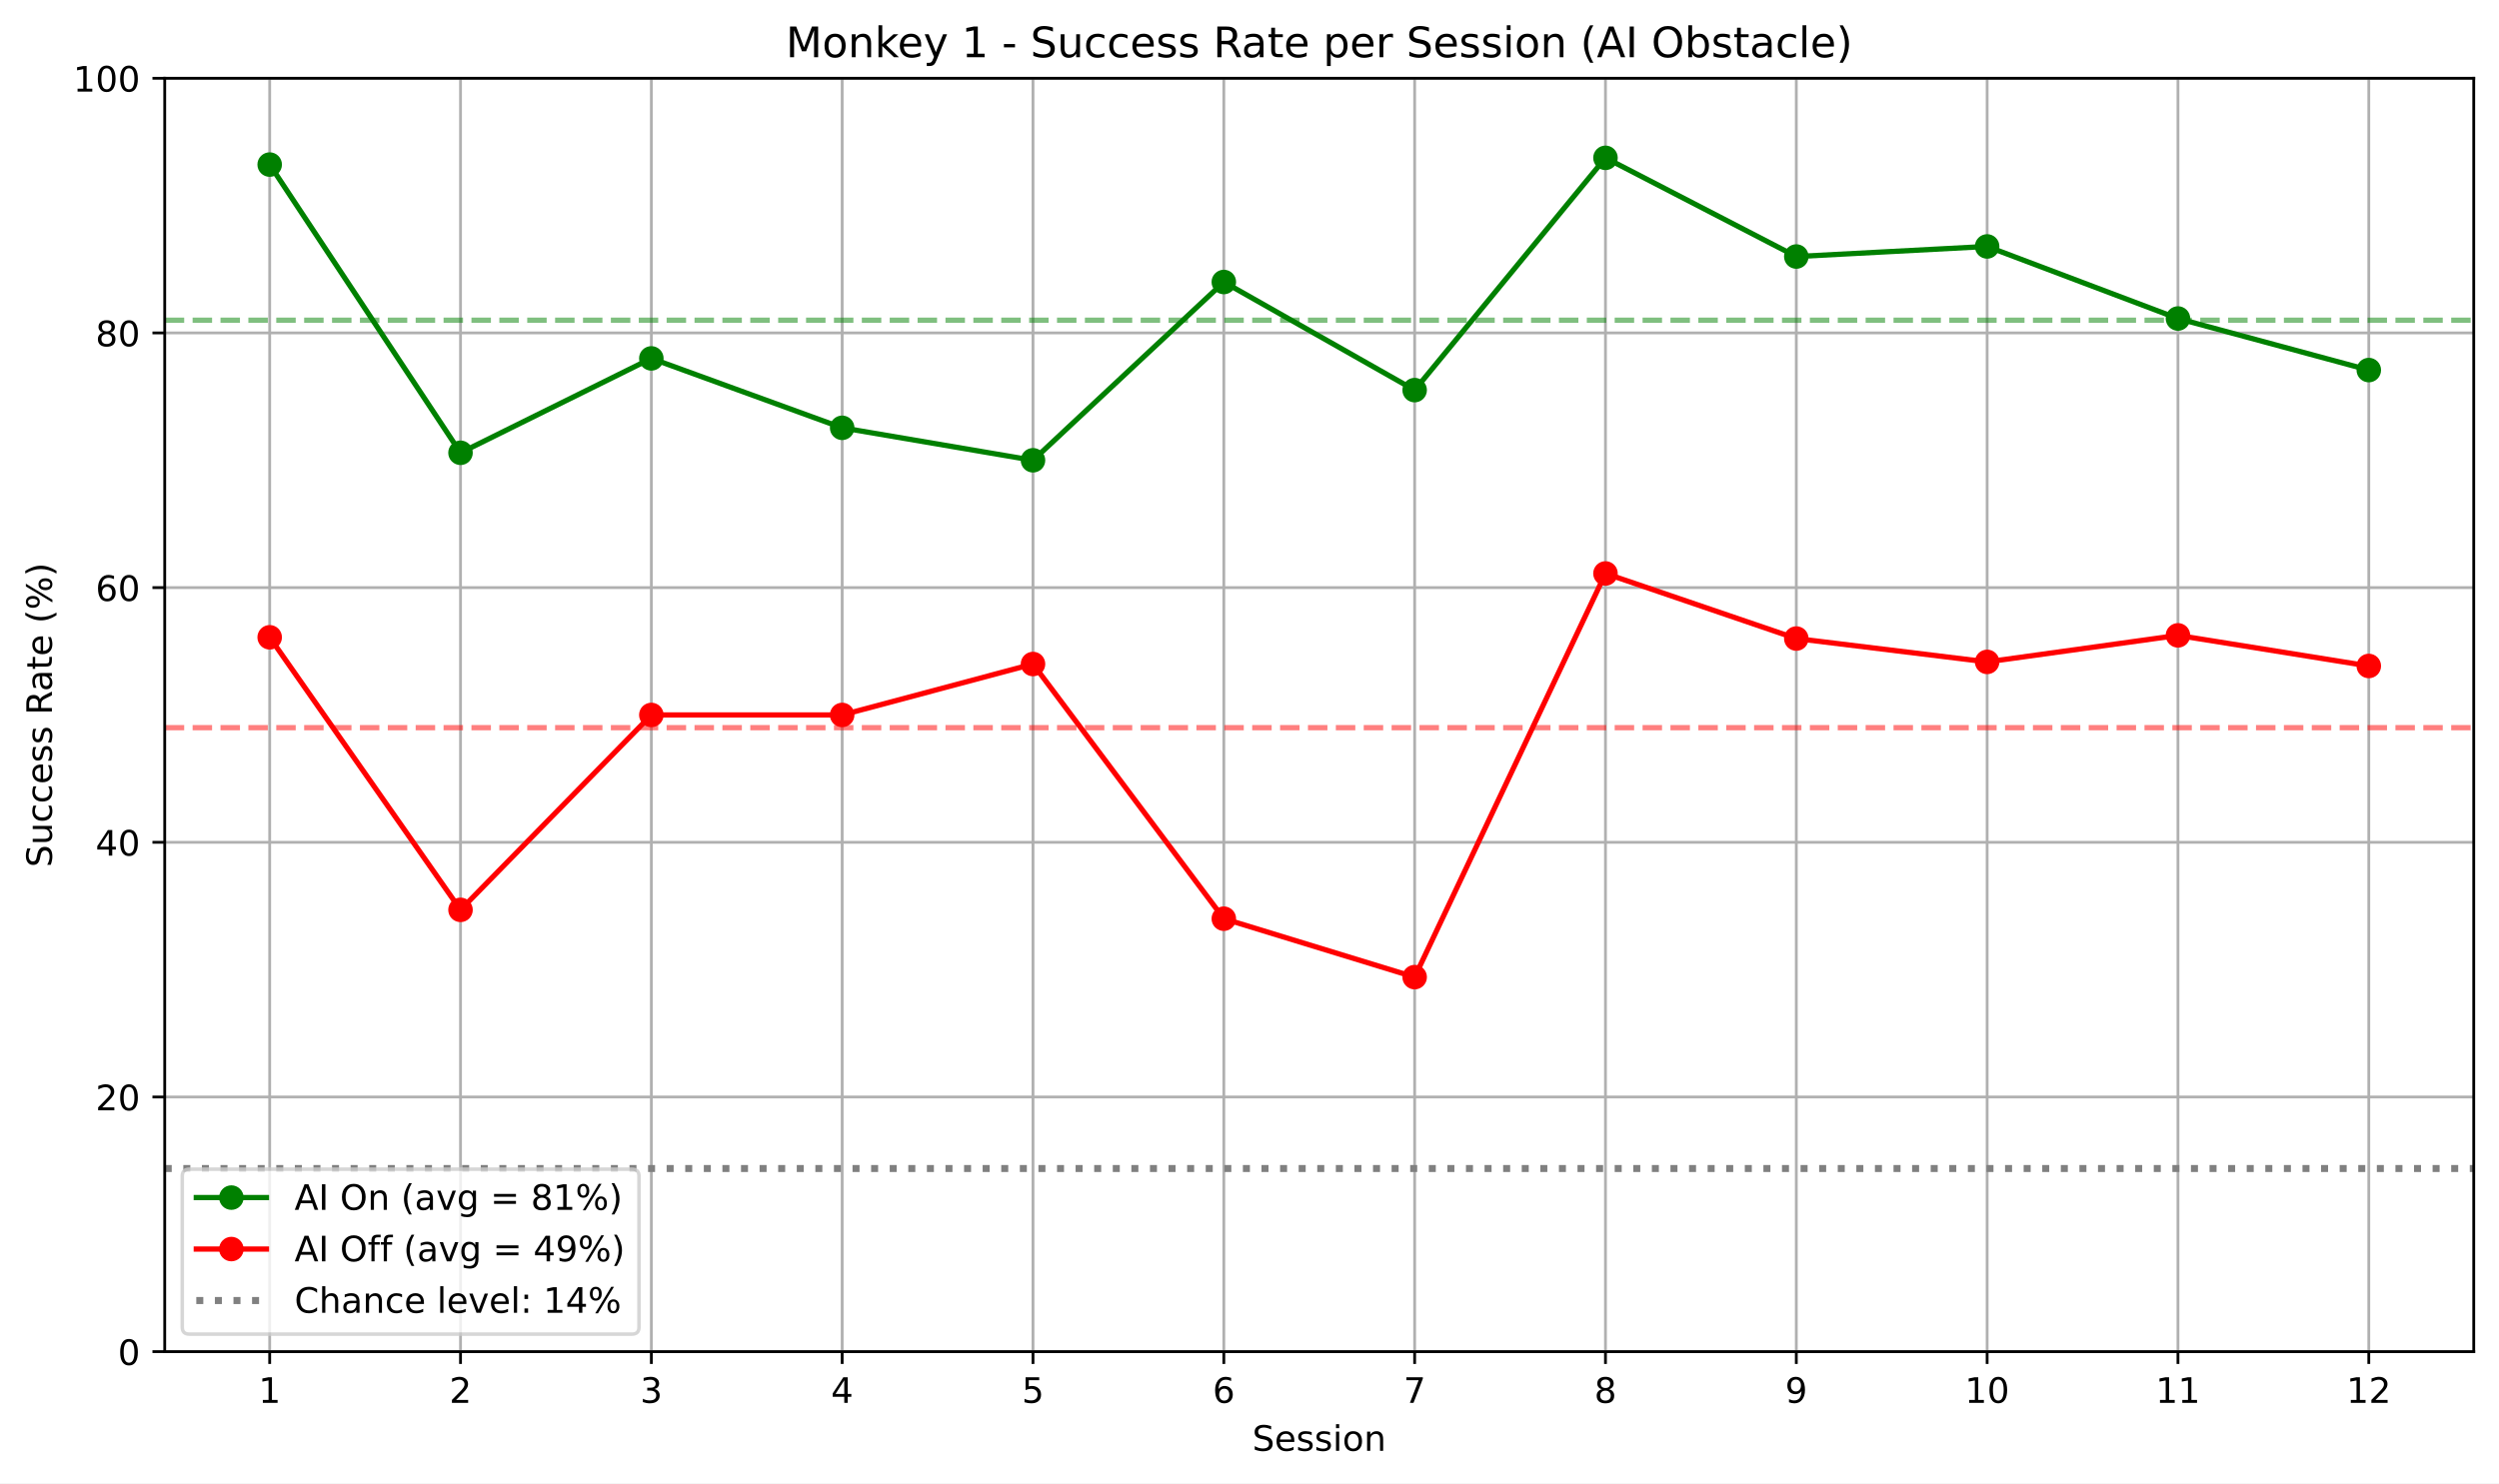
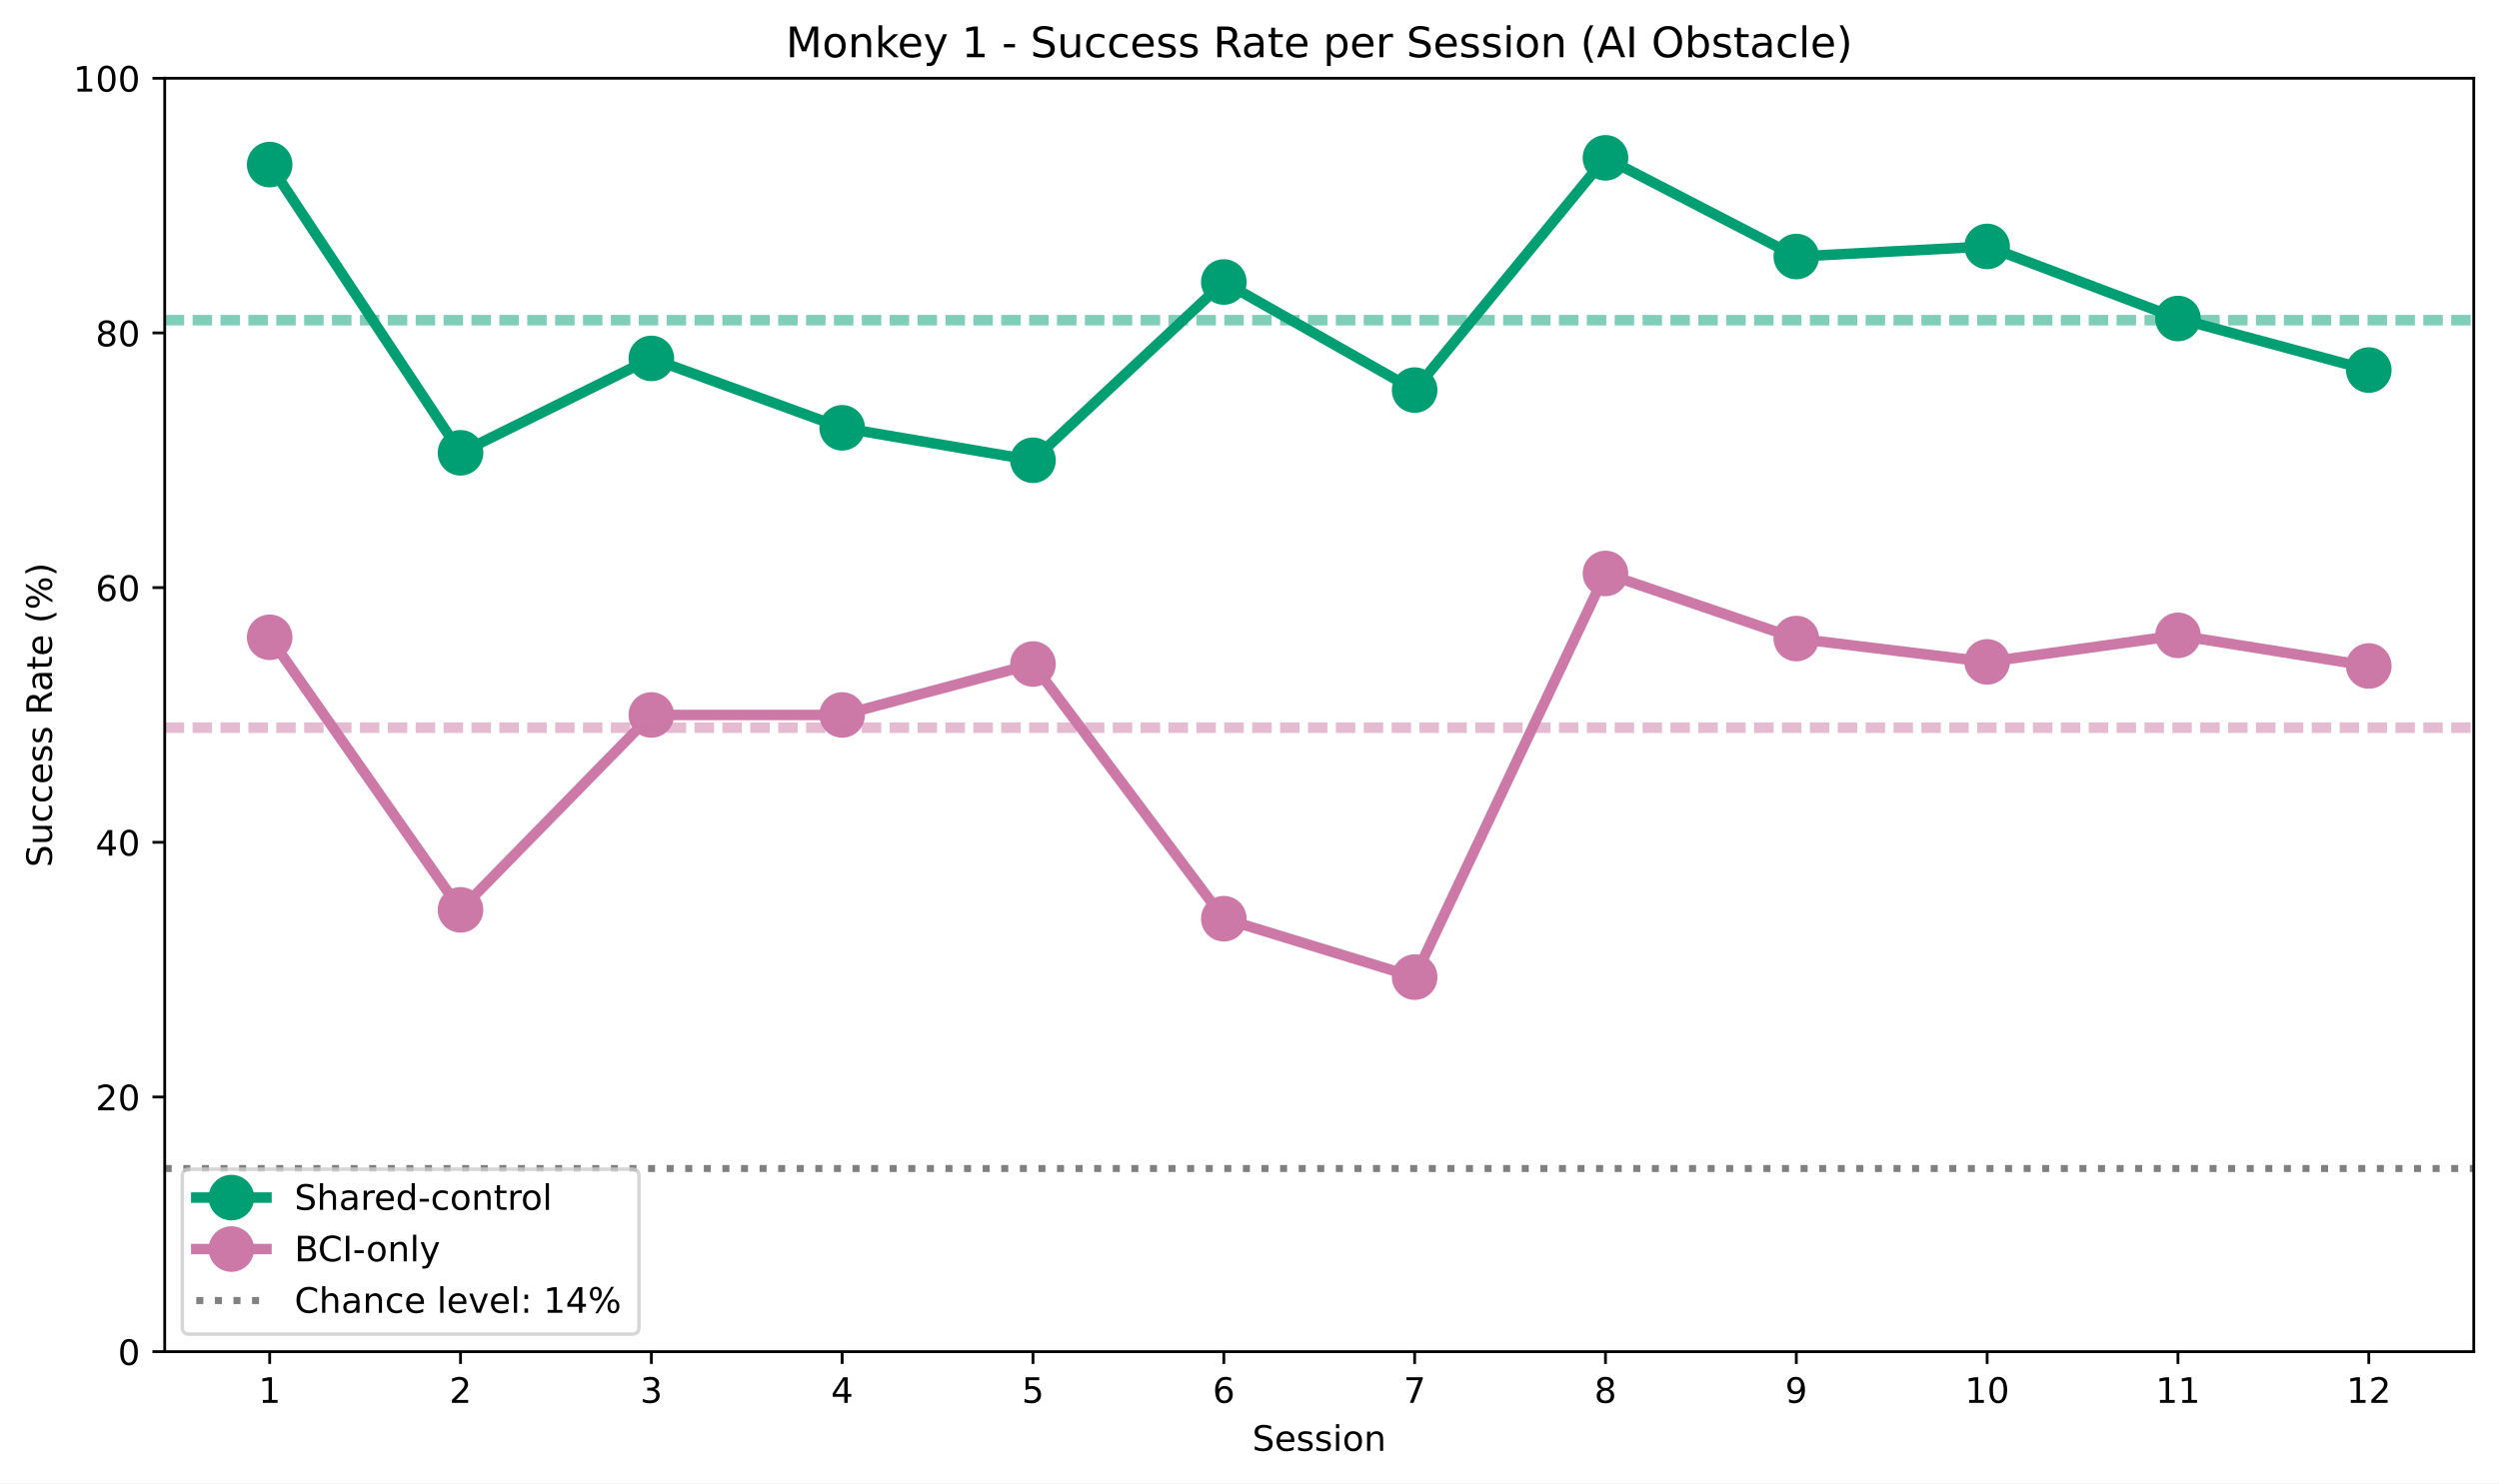
<svg xmlns="http://www.w3.org/2000/svg" xmlns:xlink="http://www.w3.org/1999/xlink" width="712.496pt" height="423.034pt" viewBox="0 0 712.496 423.034" version="1.1">
  <defs>
    <style type="text/css">*{stroke-linejoin: round; stroke-linecap: butt}</style>
  </defs>
  <g id="figure_1">
    <g id="patch_1">
      <path d="M 0 423.034  L 712.496 423.034  L 712.496 0  L 0 0  z " style="fill: #ffffff" />
    </g>
    <g id="axes_1">
      <g id="patch_2">
        <path d="M 46.966 385.478  L 705.296 385.478  L 705.296 22.318  L 46.966 22.318  z " style="fill: #ffffff" />
      </g>
      <g id="matplotlib.axis_1">
        <g id="xtick_1">
-           <g id="line2d_1">
-             <path d="M 76.89 385.478  L 76.89 22.318  " clip-path="url(#p632c08d646)" style="fill: none; stroke: #b0b0b0; stroke-width: 0.8; stroke-linecap: square" />
-           </g>
          <g id="line2d_2">
            <defs>
              <path id="m11f5c0e1b5" d="M 0 0  L 0 3.5  " style="stroke: #000000; stroke-width: 0.8" />
            </defs>
            <g>
              <use xlink:href="#m11f5c0e1b5" x="76.89" y="385.478" style="stroke: #000000; stroke-width: 0.8" />
            </g>
          </g>
          <g id="text_1">
            <text style="font: 10px 'DejaVu Sans', 'Bitstream Vera Sans', 'Computer Modern Sans Serif', 'Lucida Grande', 'Verdana', 'Geneva', 'Lucid', 'Arial', 'Helvetica', 'Avant Garde', sans-serif; text-anchor: middle" x="76.89" y="400.077" transform="rotate(-0 76.88972 400.0766)">1</text>
          </g>
        </g>
        <g id="xtick_2">
-           <g id="line2d_3">
-             <path d="M 131.297 385.478  L 131.297 22.318  " clip-path="url(#p632c08d646)" style="fill: none; stroke: #b0b0b0; stroke-width: 0.8; stroke-linecap: square" />
-           </g>
          <g id="line2d_4">
            <g>
              <use xlink:href="#m11f5c0e1b5" x="131.297" y="385.478" style="stroke: #000000; stroke-width: 0.8" />
            </g>
          </g>
          <g id="text_2">
            <text style="font: 10px 'DejaVu Sans', 'Bitstream Vera Sans', 'Computer Modern Sans Serif', 'Lucida Grande', 'Verdana', 'Geneva', 'Lucid', 'Arial', 'Helvetica', 'Avant Garde', sans-serif; text-anchor: middle" x="131.297" y="400.077" transform="rotate(-0 131.2972 400.0766)">2</text>
          </g>
        </g>
        <g id="xtick_3">
-           <g id="line2d_5">
-             <path d="M 185.705 385.478  L 185.705 22.318  " clip-path="url(#p632c08d646)" style="fill: none; stroke: #b0b0b0; stroke-width: 0.8; stroke-linecap: square" />
-           </g>
          <g id="line2d_6">
            <g>
              <use xlink:href="#m11f5c0e1b5" x="185.705" y="385.478" style="stroke: #000000; stroke-width: 0.8" />
            </g>
          </g>
          <g id="text_3">
            <text style="font: 10px 'DejaVu Sans', 'Bitstream Vera Sans', 'Computer Modern Sans Serif', 'Lucida Grande', 'Verdana', 'Geneva', 'Lucid', 'Arial', 'Helvetica', 'Avant Garde', sans-serif; text-anchor: middle" x="185.705" y="400.077" transform="rotate(-0 185.7046 400.0766)">3</text>
          </g>
        </g>
        <g id="xtick_4">
-           <g id="line2d_7">
-             <path d="M 240.112 385.478  L 240.112 22.318  " clip-path="url(#p632c08d646)" style="fill: none; stroke: #b0b0b0; stroke-width: 0.8; stroke-linecap: square" />
-           </g>
          <g id="line2d_8">
            <g>
              <use xlink:href="#m11f5c0e1b5" x="240.112" y="385.478" style="stroke: #000000; stroke-width: 0.8" />
            </g>
          </g>
          <g id="text_4">
            <text style="font: 10px 'DejaVu Sans', 'Bitstream Vera Sans', 'Computer Modern Sans Serif', 'Lucida Grande', 'Verdana', 'Geneva', 'Lucid', 'Arial', 'Helvetica', 'Avant Garde', sans-serif; text-anchor: middle" x="240.112" y="400.077" transform="rotate(-0 240.112 400.0766)">4</text>
          </g>
        </g>
        <g id="xtick_5">
-           <g id="line2d_9">
-             <path d="M 294.519 385.478  L 294.519 22.318  " clip-path="url(#p632c08d646)" style="fill: none; stroke: #b0b0b0; stroke-width: 0.8; stroke-linecap: square" />
-           </g>
          <g id="line2d_10">
            <g>
              <use xlink:href="#m11f5c0e1b5" x="294.519" y="385.478" style="stroke: #000000; stroke-width: 0.8" />
            </g>
          </g>
          <g id="text_5">
            <text style="font: 10px 'DejaVu Sans', 'Bitstream Vera Sans', 'Computer Modern Sans Serif', 'Lucida Grande', 'Verdana', 'Geneva', 'Lucid', 'Arial', 'Helvetica', 'Avant Garde', sans-serif; text-anchor: middle" x="294.519" y="400.077" transform="rotate(-0 294.5195 400.0766)">5</text>
          </g>
        </g>
        <g id="xtick_6">
-           <g id="line2d_11">
-             <path d="M 348.927 385.478  L 348.927 22.318  " clip-path="url(#p632c08d646)" style="fill: none; stroke: #b0b0b0; stroke-width: 0.8; stroke-linecap: square" />
-           </g>
          <g id="line2d_12">
            <g>
              <use xlink:href="#m11f5c0e1b5" x="348.927" y="385.478" style="stroke: #000000; stroke-width: 0.8" />
            </g>
          </g>
          <g id="text_6">
            <text style="font: 10px 'DejaVu Sans', 'Bitstream Vera Sans', 'Computer Modern Sans Serif', 'Lucida Grande', 'Verdana', 'Geneva', 'Lucid', 'Arial', 'Helvetica', 'Avant Garde', sans-serif; text-anchor: middle" x="348.927" y="400.077" transform="rotate(-0 348.9269 400.0766)">6</text>
          </g>
        </g>
        <g id="xtick_7">
-           <g id="line2d_13">
-             <path d="M 403.334 385.478  L 403.334 22.318  " clip-path="url(#p632c08d646)" style="fill: none; stroke: #b0b0b0; stroke-width: 0.8; stroke-linecap: square" />
-           </g>
          <g id="line2d_14">
            <g>
              <use xlink:href="#m11f5c0e1b5" x="403.334" y="385.478" style="stroke: #000000; stroke-width: 0.8" />
            </g>
          </g>
          <g id="text_7">
            <text style="font: 10px 'DejaVu Sans', 'Bitstream Vera Sans', 'Computer Modern Sans Serif', 'Lucida Grande', 'Verdana', 'Geneva', 'Lucid', 'Arial', 'Helvetica', 'Avant Garde', sans-serif; text-anchor: middle" x="403.334" y="400.077" transform="rotate(-0 403.3343 400.0766)">7</text>
          </g>
        </g>
        <g id="xtick_8">
-           <g id="line2d_15">
-             <path d="M 457.742 385.478  L 457.742 22.318  " clip-path="url(#p632c08d646)" style="fill: none; stroke: #b0b0b0; stroke-width: 0.8; stroke-linecap: square" />
-           </g>
          <g id="line2d_16">
            <g>
              <use xlink:href="#m11f5c0e1b5" x="457.742" y="385.478" style="stroke: #000000; stroke-width: 0.8" />
            </g>
          </g>
          <g id="text_8">
            <text style="font: 10px 'DejaVu Sans', 'Bitstream Vera Sans', 'Computer Modern Sans Serif', 'Lucida Grande', 'Verdana', 'Geneva', 'Lucid', 'Arial', 'Helvetica', 'Avant Garde', sans-serif; text-anchor: middle" x="457.742" y="400.077" transform="rotate(-0 457.7418 400.0766)">8</text>
          </g>
        </g>
        <g id="xtick_9">
-           <g id="line2d_17">
-             <path d="M 512.149 385.478  L 512.149 22.318  " clip-path="url(#p632c08d646)" style="fill: none; stroke: #b0b0b0; stroke-width: 0.8; stroke-linecap: square" />
-           </g>
          <g id="line2d_18">
            <g>
              <use xlink:href="#m11f5c0e1b5" x="512.149" y="385.478" style="stroke: #000000; stroke-width: 0.8" />
            </g>
          </g>
          <g id="text_9">
            <text style="font: 10px 'DejaVu Sans', 'Bitstream Vera Sans', 'Computer Modern Sans Serif', 'Lucida Grande', 'Verdana', 'Geneva', 'Lucid', 'Arial', 'Helvetica', 'Avant Garde', sans-serif; text-anchor: middle" x="512.149" y="400.077" transform="rotate(-0 512.1492 400.0766)">9</text>
          </g>
        </g>
        <g id="xtick_10">
-           <g id="line2d_19">
-             <path d="M 566.557 385.478  L 566.557 22.318  " clip-path="url(#p632c08d646)" style="fill: none; stroke: #b0b0b0; stroke-width: 0.8; stroke-linecap: square" />
-           </g>
          <g id="line2d_20">
            <g>
              <use xlink:href="#m11f5c0e1b5" x="566.557" y="385.478" style="stroke: #000000; stroke-width: 0.8" />
            </g>
          </g>
          <g id="text_10">
            <text style="font: 10px 'DejaVu Sans', 'Bitstream Vera Sans', 'Computer Modern Sans Serif', 'Lucida Grande', 'Verdana', 'Geneva', 'Lucid', 'Arial', 'Helvetica', 'Avant Garde', sans-serif; text-anchor: middle" x="566.557" y="400.077" transform="rotate(-0 566.5567 400.0766)">10</text>
          </g>
        </g>
        <g id="xtick_11">
-           <g id="line2d_21">
-             <path d="M 620.964 385.478  L 620.964 22.318  " clip-path="url(#p632c08d646)" style="fill: none; stroke: #b0b0b0; stroke-width: 0.8; stroke-linecap: square" />
-           </g>
          <g id="line2d_22">
            <g>
              <use xlink:href="#m11f5c0e1b5" x="620.964" y="385.478" style="stroke: #000000; stroke-width: 0.8" />
            </g>
          </g>
          <g id="text_11">
            <text style="font: 10px 'DejaVu Sans', 'Bitstream Vera Sans', 'Computer Modern Sans Serif', 'Lucida Grande', 'Verdana', 'Geneva', 'Lucid', 'Arial', 'Helvetica', 'Avant Garde', sans-serif; text-anchor: middle" x="620.964" y="400.077" transform="rotate(-0 620.9641 400.0766)">11</text>
          </g>
        </g>
        <g id="xtick_12">
-           <g id="line2d_23">
-             <path d="M 675.372 385.478  L 675.372 22.318  " clip-path="url(#p632c08d646)" style="fill: none; stroke: #b0b0b0; stroke-width: 0.8; stroke-linecap: square" />
-           </g>
          <g id="line2d_24">
            <g>
              <use xlink:href="#m11f5c0e1b5" x="675.372" y="385.478" style="stroke: #000000; stroke-width: 0.8" />
            </g>
          </g>
          <g id="text_12">
            <text style="font: 10px 'DejaVu Sans', 'Bitstream Vera Sans', 'Computer Modern Sans Serif', 'Lucida Grande', 'Verdana', 'Geneva', 'Lucid', 'Arial', 'Helvetica', 'Avant Garde', sans-serif; text-anchor: middle" x="675.372" y="400.077" transform="rotate(-0 675.3715 400.0766)">12</text>
          </g>
        </g>
        <g id="text_13">
          <text style="font: 10px 'DejaVu Sans', 'Bitstream Vera Sans', 'Computer Modern Sans Serif', 'Lucida Grande', 'Verdana', 'Geneva', 'Lucid', 'Arial', 'Helvetica', 'Avant Garde', sans-serif; text-anchor: middle" x="376.131" y="413.755" transform="rotate(-0 376.1306 413.7547)">Session</text>
        </g>
      </g>
      <g id="matplotlib.axis_2">
        <g id="ytick_1">
-           <g id="line2d_25">
-             <path d="M 46.966 385.478  L 705.296 385.478  " clip-path="url(#p632c08d646)" style="fill: none; stroke: #b0b0b0; stroke-width: 0.8; stroke-linecap: square" />
-           </g>
          <g id="line2d_26">
            <defs>
              <path id="m88a5c74404" d="M 0 0  L -3.5 0  " style="stroke: #000000; stroke-width: 0.8" />
            </defs>
            <g>
              <use xlink:href="#m88a5c74404" x="46.966" y="385.478" style="stroke: #000000; stroke-width: 0.8" />
            </g>
          </g>
          <g id="text_14">
            <text style="font: 10px 'DejaVu Sans', 'Bitstream Vera Sans', 'Computer Modern Sans Serif', 'Lucida Grande', 'Verdana', 'Geneva', 'Lucid', 'Arial', 'Helvetica', 'Avant Garde', sans-serif; text-anchor: end" x="39.966" y="389.277" transform="rotate(-0 39.96563 389.2773)">0</text>
          </g>
        </g>
        <g id="ytick_2">
-           <g id="line2d_27">
-             <path d="M 46.966 312.846  L 705.296 312.846  " clip-path="url(#p632c08d646)" style="fill: none; stroke: #b0b0b0; stroke-width: 0.8; stroke-linecap: square" />
-           </g>
          <g id="line2d_28">
            <g>
              <use xlink:href="#m88a5c74404" x="46.966" y="312.846" style="stroke: #000000; stroke-width: 0.8" />
            </g>
          </g>
          <g id="text_15">
            <text style="font: 10px 'DejaVu Sans', 'Bitstream Vera Sans', 'Computer Modern Sans Serif', 'Lucida Grande', 'Verdana', 'Geneva', 'Lucid', 'Arial', 'Helvetica', 'Avant Garde', sans-serif; text-anchor: end" x="39.966" y="316.645" transform="rotate(-0 39.96563 316.6453)">20</text>
          </g>
        </g>
        <g id="ytick_3">
-           <g id="line2d_29">
-             <path d="M 46.966 240.214  L 705.296 240.214  " clip-path="url(#p632c08d646)" style="fill: none; stroke: #b0b0b0; stroke-width: 0.8; stroke-linecap: square" />
-           </g>
          <g id="line2d_30">
            <g>
              <use xlink:href="#m88a5c74404" x="46.966" y="240.214" style="stroke: #000000; stroke-width: 0.8" />
            </g>
          </g>
          <g id="text_16">
            <text style="font: 10px 'DejaVu Sans', 'Bitstream Vera Sans', 'Computer Modern Sans Serif', 'Lucida Grande', 'Verdana', 'Geneva', 'Lucid', 'Arial', 'Helvetica', 'Avant Garde', sans-serif; text-anchor: end" x="39.966" y="244.013" transform="rotate(-0 39.96563 244.0133)">40</text>
          </g>
        </g>
        <g id="ytick_4">
-           <g id="line2d_31">
-             <path d="M 46.966 167.582  L 705.296 167.582  " clip-path="url(#p632c08d646)" style="fill: none; stroke: #b0b0b0; stroke-width: 0.8; stroke-linecap: square" />
-           </g>
          <g id="line2d_32">
            <g>
              <use xlink:href="#m88a5c74404" x="46.966" y="167.582" style="stroke: #000000; stroke-width: 0.8" />
            </g>
          </g>
          <g id="text_17">
            <text style="font: 10px 'DejaVu Sans', 'Bitstream Vera Sans', 'Computer Modern Sans Serif', 'Lucida Grande', 'Verdana', 'Geneva', 'Lucid', 'Arial', 'Helvetica', 'Avant Garde', sans-serif; text-anchor: end" x="39.966" y="171.381" transform="rotate(-0 39.96563 171.3813)">60</text>
          </g>
        </g>
        <g id="ytick_5">
-           <g id="line2d_33">
-             <path d="M 46.966 94.95  L 705.296 94.95  " clip-path="url(#p632c08d646)" style="fill: none; stroke: #b0b0b0; stroke-width: 0.8; stroke-linecap: square" />
-           </g>
          <g id="line2d_34">
            <g>
              <use xlink:href="#m88a5c74404" x="46.966" y="94.95" style="stroke: #000000; stroke-width: 0.8" />
            </g>
          </g>
          <g id="text_18">
            <text style="font: 10px 'DejaVu Sans', 'Bitstream Vera Sans', 'Computer Modern Sans Serif', 'Lucida Grande', 'Verdana', 'Geneva', 'Lucid', 'Arial', 'Helvetica', 'Avant Garde', sans-serif; text-anchor: end" x="39.966" y="98.749" transform="rotate(-0 39.96563 98.74934)">80</text>
          </g>
        </g>
        <g id="ytick_6">
-           <g id="line2d_35">
-             <path d="M 46.966 22.318  L 705.296 22.318  " clip-path="url(#p632c08d646)" style="fill: none; stroke: #b0b0b0; stroke-width: 0.8; stroke-linecap: square" />
-           </g>
          <g id="line2d_36">
            <g>
              <use xlink:href="#m88a5c74404" x="46.966" y="22.318" style="stroke: #000000; stroke-width: 0.8" />
            </g>
          </g>
          <g id="text_19">
            <text style="font: 10px 'DejaVu Sans', 'Bitstream Vera Sans', 'Computer Modern Sans Serif', 'Lucida Grande', 'Verdana', 'Geneva', 'Lucid', 'Arial', 'Helvetica', 'Avant Garde', sans-serif; text-anchor: end" x="39.966" y="26.117" transform="rotate(-0 39.96563 26.11734)">100</text>
          </g>
        </g>
        <g id="text_20">
          <text style="font: 10px 'DejaVu Sans', 'Bitstream Vera Sans', 'Computer Modern Sans Serif', 'Lucida Grande', 'Verdana', 'Geneva', 'Lucid', 'Arial', 'Helvetica', 'Avant Garde', sans-serif; text-anchor: middle" x="14.798" y="203.898" transform="rotate(-90 14.79844 203.8981)">Success Rate (%)</text>
        </g>
      </g>
      <g id="line2d_37">
-         <path d="M 76.89 46.939  L 131.297 129.13  L 185.705 102.213  L 240.112 122.009  L 294.519 131.266  L 348.927 80.424  L 403.334 111.255  L 457.742 45.016  L 512.149 73.161  L 566.557 70.283  L 620.964 90.839  L 675.372 105.542  " clip-path="url(#p632c08d646)" style="fill: none; stroke: #008000; stroke-width: 1.5; stroke-linecap: square" />
+         <path d="M 76.89 46.939  L 131.297 129.13  L 185.705 102.213  L 240.112 122.009  L 294.519 131.266  L 348.927 80.424  L 403.334 111.255  L 457.742 45.016  L 512.149 73.161  L 566.557 70.283  L 620.964 90.839  L 675.372 105.542  " clip-path="url(#p632c08d646)" style="fill: none; stroke: #009E73; stroke-width: 3; stroke-linecap: square" />
        <defs>
-           <path id="m2d3b66e9ec" d="M 0 3  C 0.796 3 1.559 2.684 2.121 2.121  C 2.684 1.559 3 0.796 3 0  C 3 -0.796 2.684 -1.559 2.121 -2.121  C 1.559 -2.684 0.796 -3 0 -3  C -0.796 -3 -1.559 -2.684 -2.121 -2.121  C -2.684 -1.559 -3 -0.796 -3 0  C -3 0.796 -2.684 1.559 -2.121 2.121  C -1.559 2.684 -0.796 3 0 3  z " style="stroke: #008000" />
+           <path id="m2d3b66e9ec" d="M 0 6 C 1.591 6 3.117 5.368 4.243 4.243 C 5.368 3.117 6 1.591 6 0 C 6 -1.591 5.368 -3.117 4.243 -4.243 C 3.117 -5.368 1.591 -6 0 -6 C -1.591 -6 -3.117 -5.368 -4.243 -4.243 C -5.368 -3.117 -6 -1.591 -6 0 C -6 1.591 -5.368 3.117 -4.243 4.243 C -3.117 5.368 -1.591 6 0 6 z" style="stroke: #009E73" />
        </defs>
        <g clip-path="url(#p632c08d646)">
-           <use xlink:href="#m2d3b66e9ec" x="76.89" y="46.939" style="fill: #008000; stroke: #008000" />
-           <use xlink:href="#m2d3b66e9ec" x="131.297" y="129.13" style="fill: #008000; stroke: #008000" />
-           <use xlink:href="#m2d3b66e9ec" x="185.705" y="102.213" style="fill: #008000; stroke: #008000" />
-           <use xlink:href="#m2d3b66e9ec" x="240.112" y="122.009" style="fill: #008000; stroke: #008000" />
-           <use xlink:href="#m2d3b66e9ec" x="294.519" y="131.266" style="fill: #008000; stroke: #008000" />
-           <use xlink:href="#m2d3b66e9ec" x="348.927" y="80.424" style="fill: #008000; stroke: #008000" />
-           <use xlink:href="#m2d3b66e9ec" x="403.334" y="111.255" style="fill: #008000; stroke: #008000" />
-           <use xlink:href="#m2d3b66e9ec" x="457.742" y="45.016" style="fill: #008000; stroke: #008000" />
-           <use xlink:href="#m2d3b66e9ec" x="512.149" y="73.161" style="fill: #008000; stroke: #008000" />
-           <use xlink:href="#m2d3b66e9ec" x="566.557" y="70.283" style="fill: #008000; stroke: #008000" />
-           <use xlink:href="#m2d3b66e9ec" x="620.964" y="90.839" style="fill: #008000; stroke: #008000" />
-           <use xlink:href="#m2d3b66e9ec" x="675.372" y="105.542" style="fill: #008000; stroke: #008000" />
+           <use xlink:href="#m2d3b66e9ec" x="76.89" y="46.939" style="fill: #009E73; stroke: #009E73" />
+           <use xlink:href="#m2d3b66e9ec" x="131.297" y="129.13" style="fill: #009E73; stroke: #009E73" />
+           <use xlink:href="#m2d3b66e9ec" x="185.705" y="102.213" style="fill: #009E73; stroke: #009E73" />
+           <use xlink:href="#m2d3b66e9ec" x="240.112" y="122.009" style="fill: #009E73; stroke: #009E73" />
+           <use xlink:href="#m2d3b66e9ec" x="294.519" y="131.266" style="fill: #009E73; stroke: #009E73" />
+           <use xlink:href="#m2d3b66e9ec" x="348.927" y="80.424" style="fill: #009E73; stroke: #009E73" />
+           <use xlink:href="#m2d3b66e9ec" x="403.334" y="111.255" style="fill: #009E73; stroke: #009E73" />
+           <use xlink:href="#m2d3b66e9ec" x="457.742" y="45.016" style="fill: #009E73; stroke: #009E73" />
+           <use xlink:href="#m2d3b66e9ec" x="512.149" y="73.161" style="fill: #009E73; stroke: #009E73" />
+           <use xlink:href="#m2d3b66e9ec" x="566.557" y="70.283" style="fill: #009E73; stroke: #009E73" />
+           <use xlink:href="#m2d3b66e9ec" x="620.964" y="90.839" style="fill: #009E73; stroke: #009E73" />
+           <use xlink:href="#m2d3b66e9ec" x="675.372" y="105.542" style="fill: #009E73; stroke: #009E73" />
        </g>
      </g>
      <g id="line2d_38">
-         <path d="M 76.89 181.754  L 131.297 259.484  L 185.705 203.898  L 240.112 203.898  L 294.519 189.372  L 348.927 262.004  L 403.334 278.666  L 457.742 163.547  L 512.149 182.109  L 566.557 188.766  L 620.964 181.201  L 675.372 189.93  " clip-path="url(#p632c08d646)" style="fill: none; stroke: #ff0000; stroke-width: 1.5; stroke-linecap: square" />
+         <path d="M 76.89 181.754  L 131.297 259.484  L 185.705 203.898  L 240.112 203.898  L 294.519 189.372  L 348.927 262.004  L 403.334 278.666  L 457.742 163.547  L 512.149 182.109  L 566.557 188.766  L 620.964 181.201  L 675.372 189.93  " clip-path="url(#p632c08d646)" style="fill: none; stroke: #CC79A7; stroke-width: 3; stroke-linecap: square" />
        <defs>
-           <path id="m1f5914bf88" d="M 0 3  C 0.796 3 1.559 2.684 2.121 2.121  C 2.684 1.559 3 0.796 3 0  C 3 -0.796 2.684 -1.559 2.121 -2.121  C 1.559 -2.684 0.796 -3 0 -3  C -0.796 -3 -1.559 -2.684 -2.121 -2.121  C -2.684 -1.559 -3 -0.796 -3 0  C -3 0.796 -2.684 1.559 -2.121 2.121  C -1.559 2.684 -0.796 3 0 3  z " style="stroke: #ff0000" />
+           <path id="m1f5914bf88" d="M 0 6 C 1.591 6 3.117 5.368 4.243 4.243 C 5.368 3.117 6 1.591 6 0 C 6 -1.591 5.368 -3.117 4.243 -4.243 C 3.117 -5.368 1.591 -6 0 -6 C -1.591 -6 -3.117 -5.368 -4.243 -4.243 C -5.368 -3.117 -6 -1.591 -6 0 C -6 1.591 -5.368 3.117 -4.243 4.243 C -3.117 5.368 -1.591 6 0 6 z" style="stroke: #CC79A7" />
        </defs>
        <g clip-path="url(#p632c08d646)">
-           <use xlink:href="#m1f5914bf88" x="76.89" y="181.754" style="fill: #ff0000; stroke: #ff0000" />
-           <use xlink:href="#m1f5914bf88" x="131.297" y="259.484" style="fill: #ff0000; stroke: #ff0000" />
-           <use xlink:href="#m1f5914bf88" x="185.705" y="203.898" style="fill: #ff0000; stroke: #ff0000" />
-           <use xlink:href="#m1f5914bf88" x="240.112" y="203.898" style="fill: #ff0000; stroke: #ff0000" />
-           <use xlink:href="#m1f5914bf88" x="294.519" y="189.372" style="fill: #ff0000; stroke: #ff0000" />
-           <use xlink:href="#m1f5914bf88" x="348.927" y="262.004" style="fill: #ff0000; stroke: #ff0000" />
-           <use xlink:href="#m1f5914bf88" x="403.334" y="278.666" style="fill: #ff0000; stroke: #ff0000" />
-           <use xlink:href="#m1f5914bf88" x="457.742" y="163.547" style="fill: #ff0000; stroke: #ff0000" />
-           <use xlink:href="#m1f5914bf88" x="512.149" y="182.109" style="fill: #ff0000; stroke: #ff0000" />
-           <use xlink:href="#m1f5914bf88" x="566.557" y="188.766" style="fill: #ff0000; stroke: #ff0000" />
-           <use xlink:href="#m1f5914bf88" x="620.964" y="181.201" style="fill: #ff0000; stroke: #ff0000" />
-           <use xlink:href="#m1f5914bf88" x="675.372" y="189.93" style="fill: #ff0000; stroke: #ff0000" />
+           <use xlink:href="#m1f5914bf88" x="76.89" y="181.754" style="fill: #CC79A7; stroke: #CC79A7" />
+           <use xlink:href="#m1f5914bf88" x="131.297" y="259.484" style="fill: #CC79A7; stroke: #CC79A7" />
+           <use xlink:href="#m1f5914bf88" x="185.705" y="203.898" style="fill: #CC79A7; stroke: #CC79A7" />
+           <use xlink:href="#m1f5914bf88" x="240.112" y="203.898" style="fill: #CC79A7; stroke: #CC79A7" />
+           <use xlink:href="#m1f5914bf88" x="294.519" y="189.372" style="fill: #CC79A7; stroke: #CC79A7" />
+           <use xlink:href="#m1f5914bf88" x="348.927" y="262.004" style="fill: #CC79A7; stroke: #CC79A7" />
+           <use xlink:href="#m1f5914bf88" x="403.334" y="278.666" style="fill: #CC79A7; stroke: #CC79A7" />
+           <use xlink:href="#m1f5914bf88" x="457.742" y="163.547" style="fill: #CC79A7; stroke: #CC79A7" />
+           <use xlink:href="#m1f5914bf88" x="512.149" y="182.109" style="fill: #CC79A7; stroke: #CC79A7" />
+           <use xlink:href="#m1f5914bf88" x="566.557" y="188.766" style="fill: #CC79A7; stroke: #CC79A7" />
+           <use xlink:href="#m1f5914bf88" x="620.964" y="181.201" style="fill: #CC79A7; stroke: #CC79A7" />
+           <use xlink:href="#m1f5914bf88" x="675.372" y="189.93" style="fill: #CC79A7; stroke: #CC79A7" />
        </g>
      </g>
      <g id="line2d_39">
-         <path d="M 46.966 91.319  L 705.296 91.319  " clip-path="url(#p632c08d646)" style="fill: none; stroke-dasharray: 5.55,2.4; stroke-dashoffset: 0; stroke: #008000; stroke-opacity: 0.5; stroke-width: 1.5" />
+         <path d="M 46.966 91.319  L 705.296 91.319  " clip-path="url(#p632c08d646)" style="fill: none; stroke-dasharray: 5.55,2.4; stroke-dashoffset: 0; stroke: #009E73; stroke-opacity: 0.5; stroke-width: 3" />
      </g>
      <g id="line2d_40">
-         <path d="M 46.966 207.53  L 705.296 207.53  " clip-path="url(#p632c08d646)" style="fill: none; stroke-dasharray: 5.55,2.4; stroke-dashoffset: 0; stroke: #ff0000; stroke-opacity: 0.5; stroke-width: 1.5" />
+         <path d="M 46.966 207.53  L 705.296 207.53  " clip-path="url(#p632c08d646)" style="fill: none; stroke-dasharray: 5.55,2.4; stroke-dashoffset: 0; stroke: #CC79A7; stroke-opacity: 0.5; stroke-width: 3" />
      </g>
      <g id="line2d_41">
        <path d="M 46.966 333.25  L 705.296 333.25  " clip-path="url(#p632c08d646)" style="fill: none; stroke-dasharray: 2,3.3; stroke-dashoffset: 0; stroke: #808080; stroke-width: 2" />
      </g>
      <g id="patch_3">
        <path d="M 46.966 385.478  L 46.966 22.318  " style="fill: none; stroke: #000000; stroke-width: 0.8; stroke-linejoin: miter; stroke-linecap: square" />
      </g>
      <g id="patch_4">
        <path d="M 705.296 385.478  L 705.296 22.318  " style="fill: none; stroke: #000000; stroke-width: 0.8; stroke-linejoin: miter; stroke-linecap: square" />
      </g>
      <g id="patch_5">
        <path d="M 46.966 385.478  L 705.296 385.478  " style="fill: none; stroke: #000000; stroke-width: 0.8; stroke-linejoin: miter; stroke-linecap: square" />
      </g>
      <g id="patch_6">
        <path d="M 46.966 22.318  L 705.296 22.318  " style="fill: none; stroke: #000000; stroke-width: 0.8; stroke-linejoin: miter; stroke-linecap: square" />
      </g>
      <g id="text_21">
        <text style="font: 12px 'DejaVu Sans', 'Bitstream Vera Sans', 'Computer Modern Sans Serif', 'Lucida Grande', 'Verdana', 'Geneva', 'Lucid', 'Arial', 'Helvetica', 'Avant Garde', sans-serif; text-anchor: middle" x="376.131" y="16.318" transform="rotate(-0 376.1306 16.31812)">Monkey 1 - Success Rate per Session (AI Obstacle)</text>
      </g>
      <g id="legend_1">
        <g id="patch_7">
          <path d="M 53.966 380.478  L 180.186 380.478  Q 182.186 380.478 182.186 378.478  L 182.186 335.444  Q 182.186 333.444 180.186 333.444  L 53.966 333.444  Q 51.966 333.444 51.966 335.444  L 51.966 378.478  Q 51.966 380.478 53.966 380.478  z " style="fill: #ffffff; opacity: 0.8; stroke: #cccccc; stroke-linejoin: miter" />
        </g>
        <g id="line2d_42">
-           <path d="M 55.966 341.542  L 65.966 341.542  L 75.966 341.542  " style="fill: none; stroke: #008000; stroke-width: 1.5; stroke-linecap: square" />
+           <path d="M 55.966 341.542  L 65.966 341.542  L 75.966 341.542  " style="fill: none; stroke: #009E73; stroke-width: 3; stroke-linecap: square" />
          <g>
-             <use xlink:href="#m2d3b66e9ec" x="65.966" y="341.542" style="fill: #008000; stroke: #008000" />
+             <use xlink:href="#m2d3b66e9ec" x="65.966" y="341.542" style="fill: #009E73; stroke: #009E73" />
          </g>
        </g>
        <g id="text_22">
-           <text style="font: 10px 'DejaVu Sans', 'Bitstream Vera Sans', 'Computer Modern Sans Serif', 'Lucida Grande', 'Verdana', 'Geneva', 'Lucid', 'Arial', 'Helvetica', 'Avant Garde', sans-serif; text-anchor: start" x="83.966" y="345.042" transform="rotate(-0 83.96563 345.0422)">AI On (avg = 81%)</text>
+           <text style="font: 10px 'DejaVu Sans', 'Bitstream Vera Sans', 'Computer Modern Sans Serif', 'Lucida Grande', 'Verdana', 'Geneva', 'Lucid', 'Arial', 'Helvetica', 'Avant Garde', sans-serif; text-anchor: start" x="83.966" y="345.042" transform="rotate(-0 83.96563 345.0422)">Shared-control</text>
        </g>
        <g id="line2d_43">
-           <path d="M 55.966 356.22  L 65.966 356.22  L 75.966 356.22  " style="fill: none; stroke: #ff0000; stroke-width: 1.5; stroke-linecap: square" />
+           <path d="M 55.966 356.22  L 65.966 356.22  L 75.966 356.22  " style="fill: none; stroke: #CC79A7; stroke-width: 3; stroke-linecap: square" />
          <g>
-             <use xlink:href="#m1f5914bf88" x="65.966" y="356.22" style="fill: #ff0000; stroke: #ff0000" />
+             <use xlink:href="#m1f5914bf88" x="65.966" y="356.22" style="fill: #CC79A7; stroke: #CC79A7" />
          </g>
        </g>
        <g id="text_23">
-           <text style="font: 10px 'DejaVu Sans', 'Bitstream Vera Sans', 'Computer Modern Sans Serif', 'Lucida Grande', 'Verdana', 'Geneva', 'Lucid', 'Arial', 'Helvetica', 'Avant Garde', sans-serif; text-anchor: start" x="83.966" y="359.72" transform="rotate(-0 83.96563 359.7203)">AI Off (avg = 49%)</text>
+           <text style="font: 10px 'DejaVu Sans', 'Bitstream Vera Sans', 'Computer Modern Sans Serif', 'Lucida Grande', 'Verdana', 'Geneva', 'Lucid', 'Arial', 'Helvetica', 'Avant Garde', sans-serif; text-anchor: start" x="83.966" y="359.72" transform="rotate(-0 83.96563 359.7203)">BCI-only</text>
        </g>
        <g id="line2d_44">
          <path d="M 55.966 370.898  L 65.966 370.898  L 75.966 370.898  " style="fill: none; stroke-dasharray: 2,3.3; stroke-dashoffset: 0; stroke: #808080; stroke-width: 2" />
        </g>
        <g id="text_24">
          <text style="font: 10px 'DejaVu Sans', 'Bitstream Vera Sans', 'Computer Modern Sans Serif', 'Lucida Grande', 'Verdana', 'Geneva', 'Lucid', 'Arial', 'Helvetica', 'Avant Garde', sans-serif; text-anchor: start" x="83.966" y="374.398" transform="rotate(-0 83.96563 374.3984)">Chance level: 14%</text>
        </g>
      </g>
    </g>
  </g>
  <defs>
    <clipPath id="p632c08d646">
      <rect x="46.966" y="22.318" width="658.33" height="363.16" />
    </clipPath>
  </defs>
</svg>
